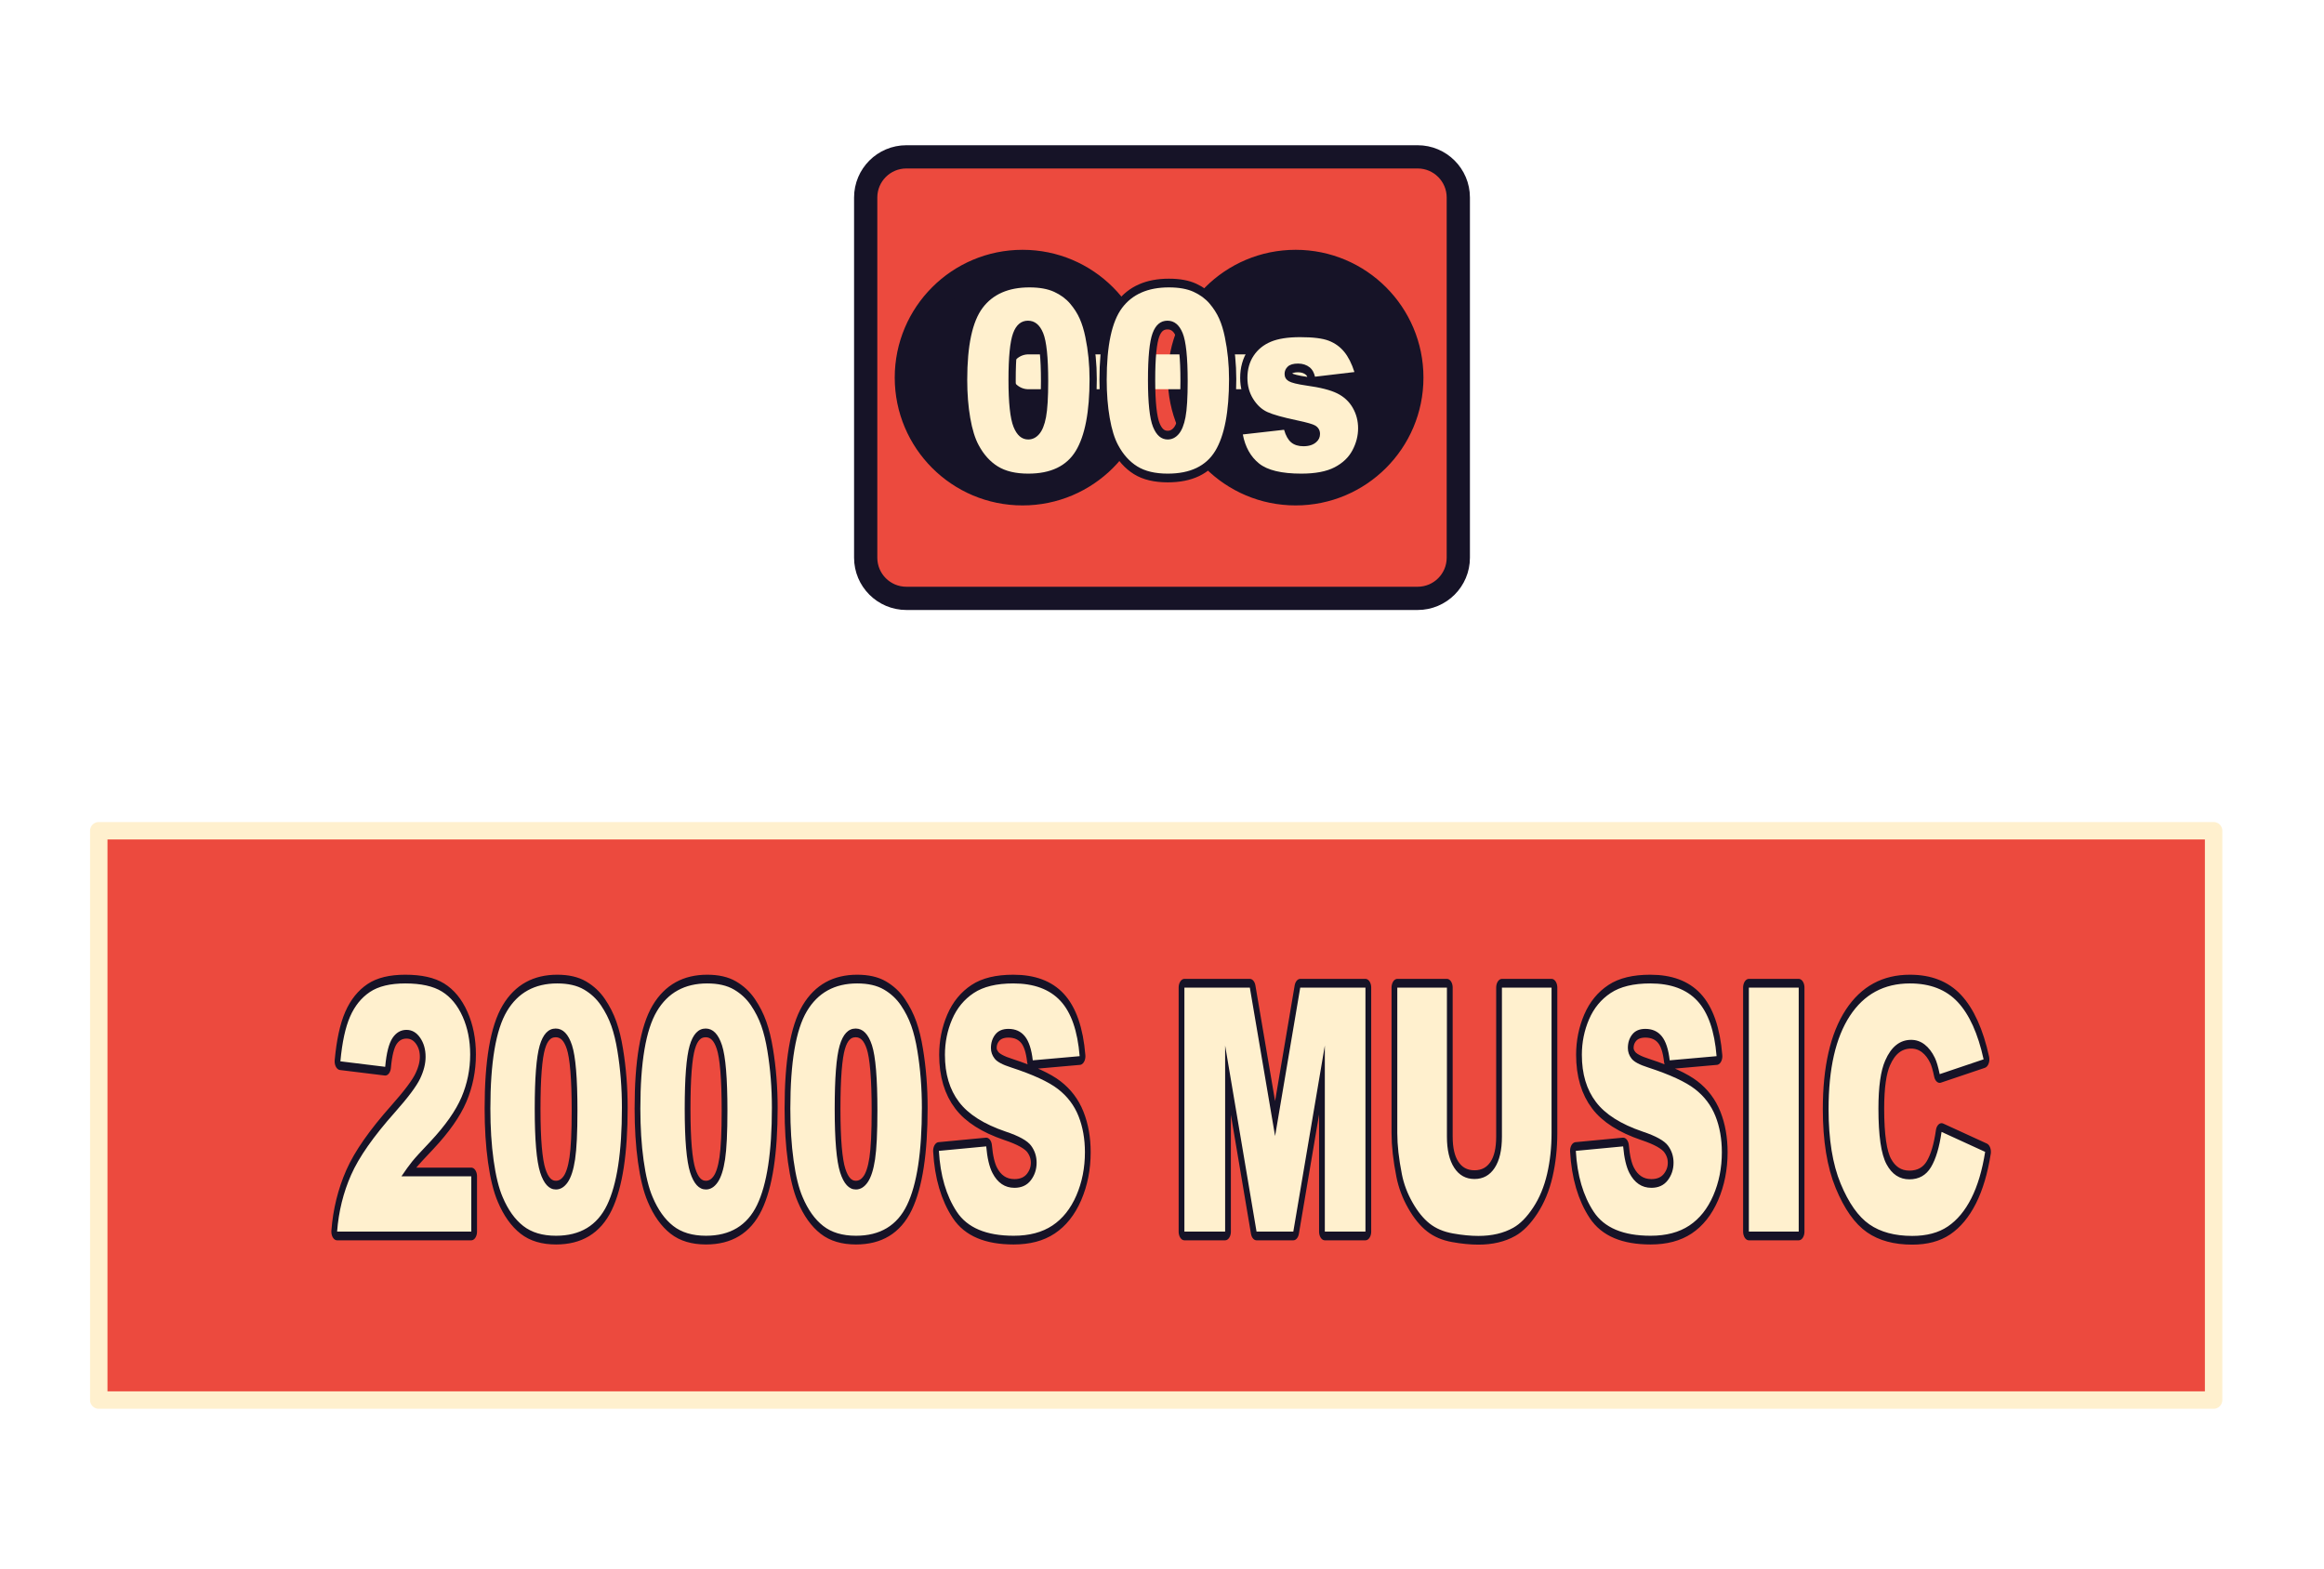
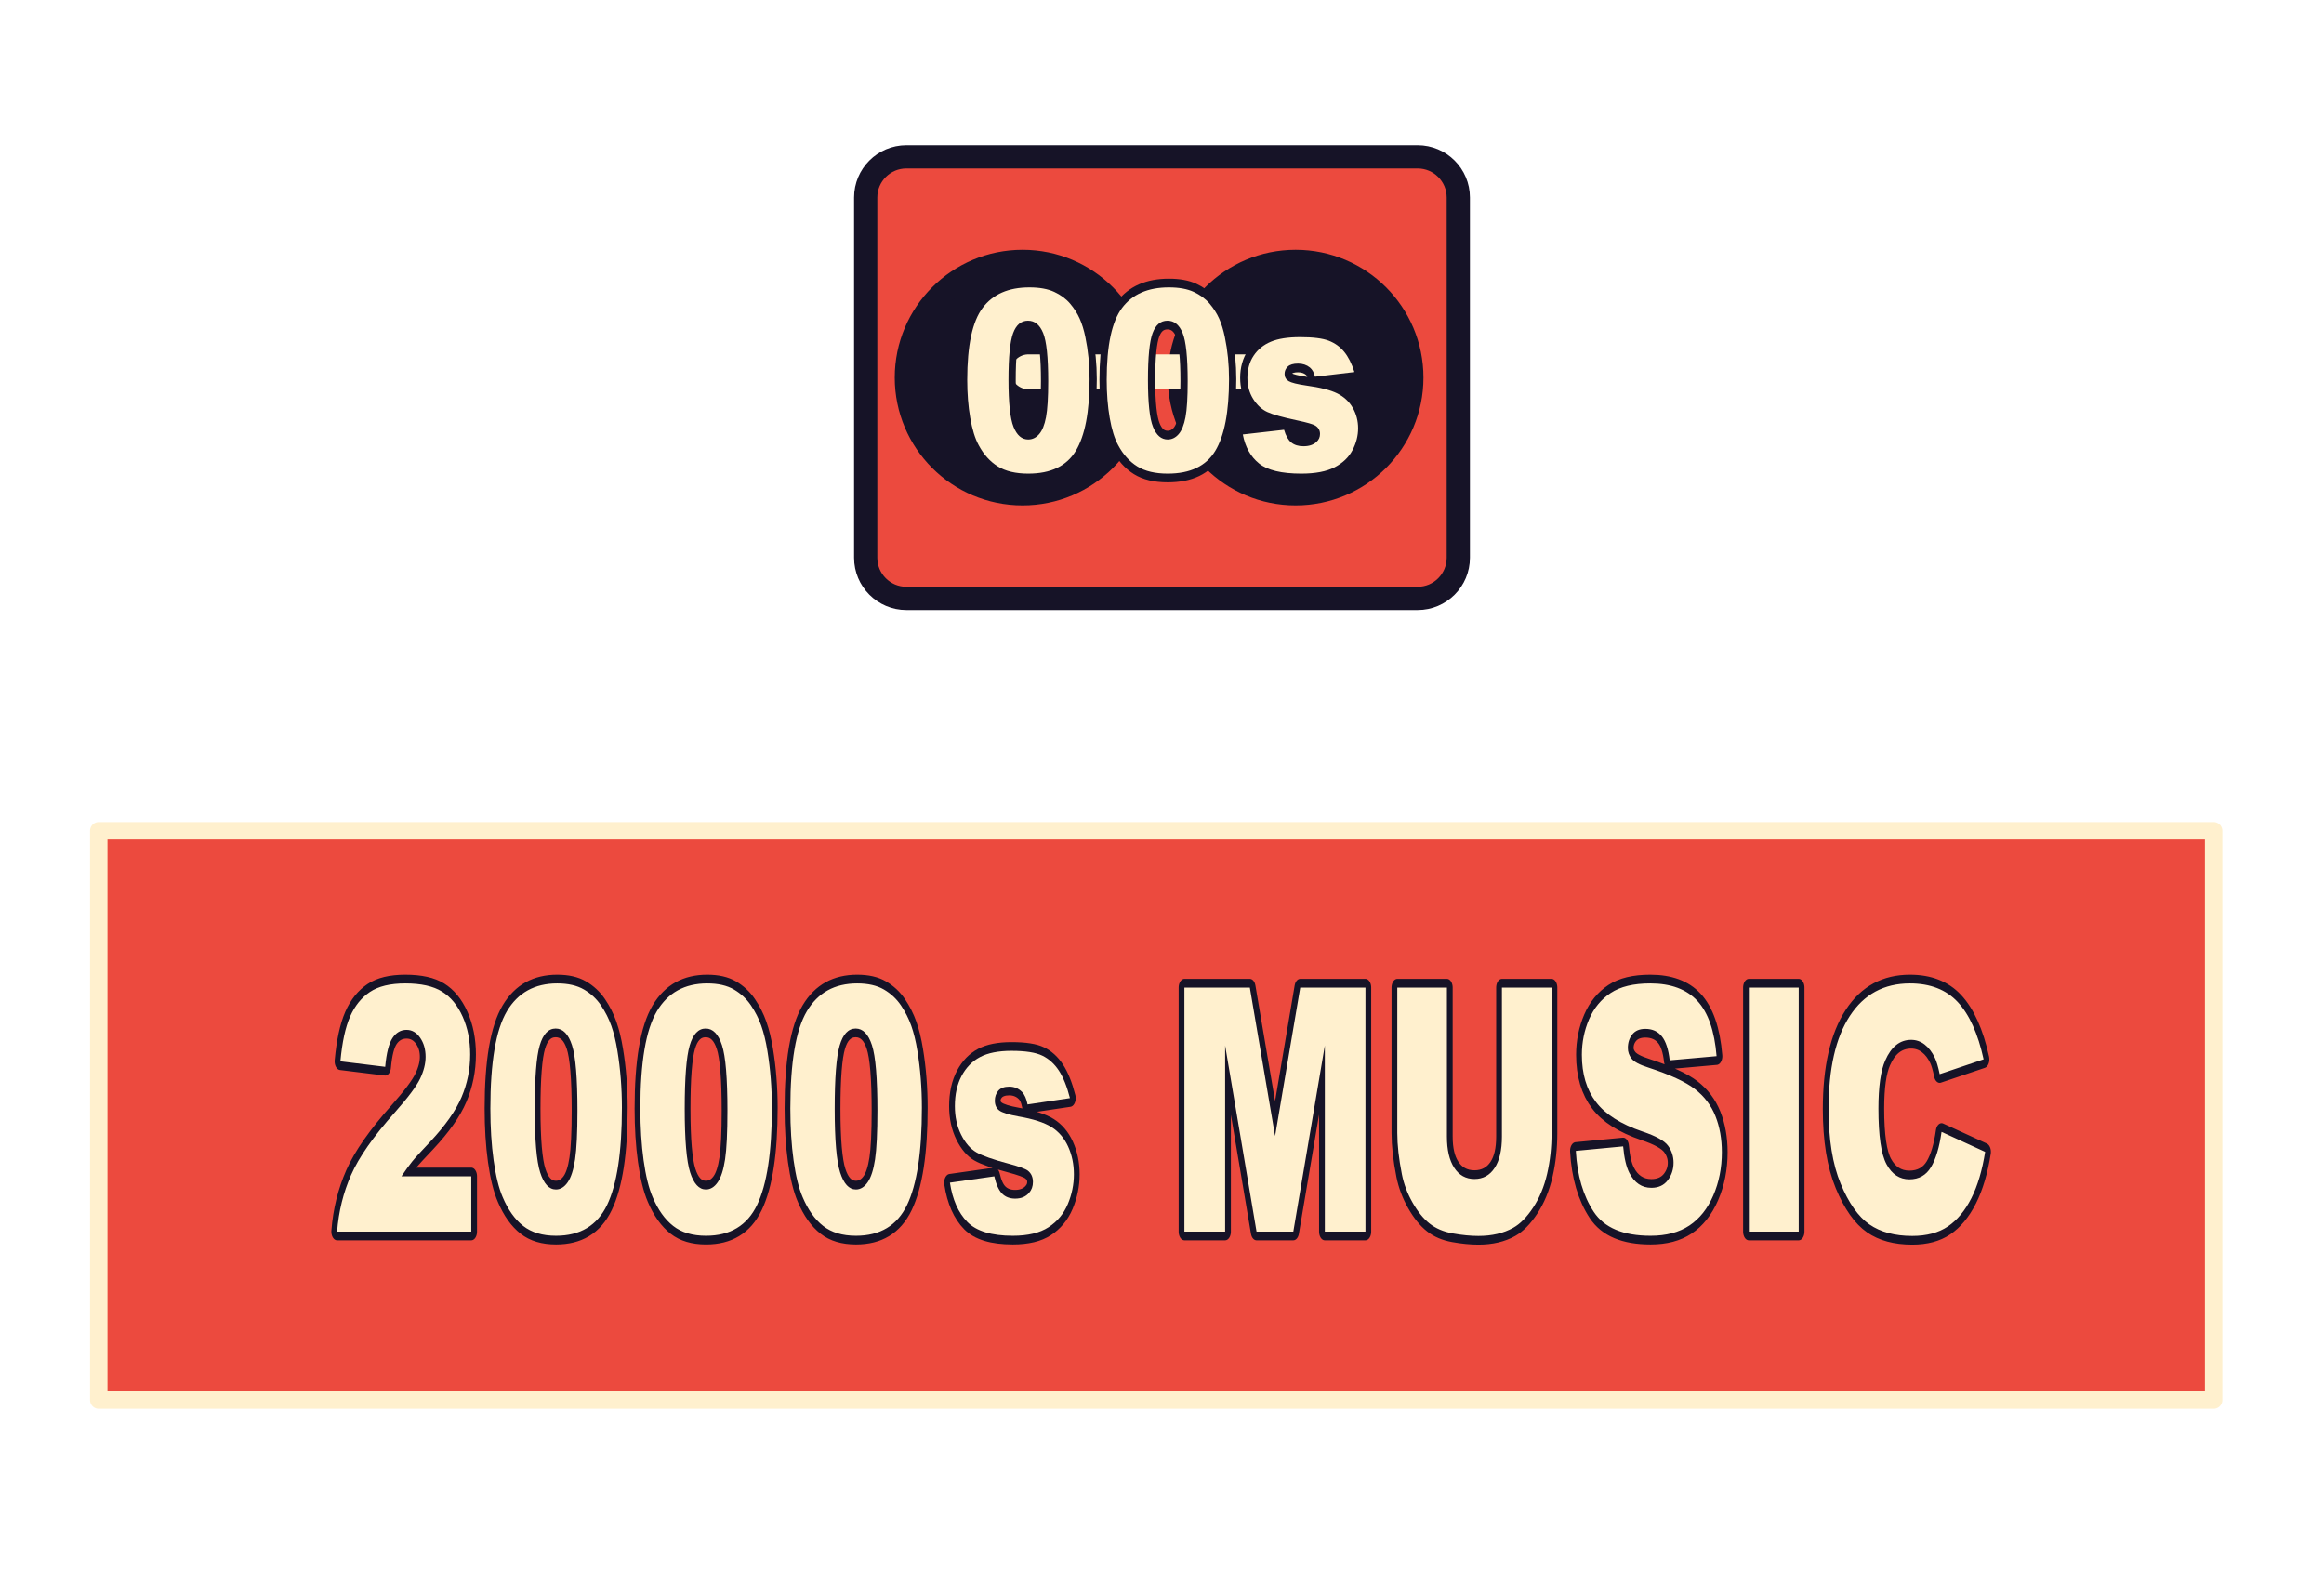
<svg xmlns="http://www.w3.org/2000/svg" viewBox="0 0 400 270" width="400" height="270">
  <g transform="translate(136 2)">
    <rect x="13" y="25" width="102" height="76" rx="7" fill="#EC4A3E" stroke="#161327" stroke-width="4" />
    <circle cx="40" cy="63" r="20" fill="#161327" stroke="#161327" stroke-width="4" />
    <circle cx="87" cy="63" r="20" fill="#161327" stroke="#161327" stroke-width="4" />
    <path d="M41 62h46" fill="none" stroke="#FFF0CE" stroke-width="6" stroke-linejoin="round" stroke-linecap="round" />
    <g transform="translate(29.0 79) scale(0.01757469 -0.02114598)">
      <path d="M84 739Q84 1157 234.5 1324.0Q385 1491 693 1491Q841 1491 936.0 1454.5Q1031 1418 1091.0 1359.5Q1151 1301 1185.5 1236.5Q1220 1172 1241 1086Q1282 922 1282 744Q1282 345 1147.0 160.0Q1012 -25 682 -25Q497 -25 383.0 34.0Q269 93 196 207Q143 288 113.5 428.5Q84 569 84 739ZM488 738Q488 458 537.5 355.5Q587 253 681 253Q743 253 788.5 296.5Q834 340 855.5 434.0Q877 528 877 727Q877 1019 827.5 1119.5Q778 1220 679 1220Q578 1220 533.0 1117.5Q488 1015 488 738ZM1450 739Q1450 1157 1600.5 1324.0Q1751 1491 2059 1491Q2207 1491 2302.0 1454.5Q2397 1418 2457.0 1359.5Q2517 1301 2551.5 1236.5Q2586 1172 2607 1086Q2648 922 2648 744Q2648 345 2513.0 160.0Q2378 -25 2048 -25Q1863 -25 1749.0 34.0Q1635 93 1562 207Q1509 288 1479.5 428.5Q1450 569 1450 739ZM1854 738Q1854 458 1903.5 355.5Q1953 253 2047 253Q2109 253 2154.5 296.5Q2200 340 2221.5 434.0Q2243 528 2243 727Q2243 1019 2193.5 1119.5Q2144 1220 2045 1220Q1944 1220 1899.0 1117.5Q1854 1015 1854 738ZM2783 294 3187 332Q3212 260 3257.0 229.0Q3302 198 3377 198Q3459 198 3504 233Q3539 259 3539 298Q3539 342 3493 366Q3460 383 3318 408Q3106 445 3023.5 476.5Q2941 508 2884.5 583.0Q2828 658 2828 754Q2828 859 2889.0 935.0Q2950 1011 3057.0 1048.5Q3164 1086 3344 1086Q3534 1086 3624.5 1057.0Q3715 1028 3775.5 967.0Q3836 906 3876 802L3490 764Q3475 815 3440 839Q3392 871 3324 871Q3255 871 3223.5 846.5Q3192 822 3192 787Q3192 748 3232 728Q3272 708 3406 692Q3609 669 3708.0 628.0Q3807 587 3859.5 511.0Q3912 435 3912 344Q3912 252 3856.5 165.0Q3801 78 3681.5 26.5Q3562 -25 3356 -25Q3065 -25 2941.5 58.0Q2818 141 2783 294Z" fill="none" stroke="#161327" stroke-width="141.871" stroke-linejoin="round" />
      <path d="M84 739Q84 1157 234.5 1324.0Q385 1491 693 1491Q841 1491 936.0 1454.5Q1031 1418 1091.0 1359.5Q1151 1301 1185.5 1236.5Q1220 1172 1241 1086Q1282 922 1282 744Q1282 345 1147.0 160.0Q1012 -25 682 -25Q497 -25 383.0 34.0Q269 93 196 207Q143 288 113.5 428.5Q84 569 84 739ZM488 738Q488 458 537.5 355.5Q587 253 681 253Q743 253 788.5 296.5Q834 340 855.5 434.0Q877 528 877 727Q877 1019 827.5 1119.5Q778 1220 679 1220Q578 1220 533.0 1117.5Q488 1015 488 738ZM1450 739Q1450 1157 1600.5 1324.0Q1751 1491 2059 1491Q2207 1491 2302.0 1454.5Q2397 1418 2457.0 1359.5Q2517 1301 2551.5 1236.5Q2586 1172 2607 1086Q2648 922 2648 744Q2648 345 2513.0 160.0Q2378 -25 2048 -25Q1863 -25 1749.0 34.0Q1635 93 1562 207Q1509 288 1479.5 428.5Q1450 569 1450 739ZM1854 738Q1854 458 1903.5 355.5Q1953 253 2047 253Q2109 253 2154.5 296.5Q2200 340 2221.5 434.0Q2243 528 2243 727Q2243 1019 2193.5 1119.5Q2144 1220 2045 1220Q1944 1220 1899.0 1117.5Q1854 1015 1854 738ZM2783 294 3187 332Q3212 260 3257.0 229.0Q3302 198 3377 198Q3459 198 3504 233Q3539 259 3539 298Q3539 342 3493 366Q3460 383 3318 408Q3106 445 3023.5 476.5Q2941 508 2884.5 583.0Q2828 658 2828 754Q2828 859 2889.0 935.0Q2950 1011 3057.0 1048.5Q3164 1086 3344 1086Q3534 1086 3624.5 1057.0Q3715 1028 3775.5 967.0Q3836 906 3876 802L3490 764Q3475 815 3440 839Q3392 871 3324 871Q3255 871 3223.5 846.5Q3192 822 3192 787Q3192 748 3232 728Q3272 708 3406 692Q3609 669 3708.0 628.0Q3807 587 3859.5 511.0Q3912 435 3912 344Q3912 252 3856.5 165.0Q3801 78 3681.5 26.5Q3562 -25 3356 -25Q3065 -25 2941.5 58.0Q2818 141 2783 294Z" fill="#FFF0CE" />
    </g>
  </g>
  <path d="M17 143h364v98H17Z" fill="#EC4A3E" stroke="#FFF0CE" stroke-width="3" stroke-linejoin="round" stroke-linecap="round" />
  <g transform="translate(57.0 212) scale(0.01889785 -0.02864939)">
-     <path d="M1276 0H54Q75 181 181.5 340.5Q288 500 581 717Q760 850 810.0 919.0Q860 988 860 1050Q860 1117 810.5 1164.5Q761 1212 686 1212Q608 1212 558.5 1163.0Q509 1114 492 990L84 1023Q108 1195 172.0 1291.5Q236 1388 352.5 1439.5Q469 1491 675 1491Q890 1491 1009.5 1442.0Q1129 1393 1197.5 1291.5Q1266 1190 1266 1064Q1266 930 1187.5 808.0Q1109 686 902 540Q779 455 737.5 421.0Q696 387 640 332H1276ZM1450 739Q1450 1157 1600.5 1324.0Q1751 1491 2059 1491Q2207 1491 2302.0 1454.5Q2397 1418 2457.0 1359.5Q2517 1301 2551.5 1236.5Q2586 1172 2607 1086Q2648 922 2648 744Q2648 345 2513.0 160.0Q2378 -25 2048 -25Q1863 -25 1749.0 34.0Q1635 93 1562 207Q1509 288 1479.5 428.5Q1450 569 1450 739ZM1854 738Q1854 458 1903.5 355.5Q1953 253 2047 253Q2109 253 2154.5 296.5Q2200 340 2221.5 434.0Q2243 528 2243 727Q2243 1019 2193.5 1119.5Q2144 1220 2045 1220Q1944 1220 1899.0 1117.5Q1854 1015 1854 738ZM2816 739Q2816 1157 2966.5 1324.0Q3117 1491 3425 1491Q3573 1491 3668.0 1454.5Q3763 1418 3823.0 1359.5Q3883 1301 3917.5 1236.5Q3952 1172 3973 1086Q4014 922 4014 744Q4014 345 3879.0 160.0Q3744 -25 3414 -25Q3229 -25 3115.0 34.0Q3001 93 2928 207Q2875 288 2845.5 428.5Q2816 569 2816 739ZM3220 738Q3220 458 3269.5 355.5Q3319 253 3413 253Q3475 253 3520.5 296.5Q3566 340 3587.5 434.0Q3609 528 3609 727Q3609 1019 3559.5 1119.5Q3510 1220 3411 1220Q3310 1220 3265.0 1117.5Q3220 1015 3220 738ZM4182 739Q4182 1157 4332.5 1324.0Q4483 1491 4791 1491Q4939 1491 5034.0 1454.5Q5129 1418 5189.0 1359.5Q5249 1301 5283.5 1236.5Q5318 1172 5339 1086Q5380 922 5380 744Q5380 345 5245.0 160.0Q5110 -25 4780 -25Q4595 -25 4481.0 34.0Q4367 93 4294 207Q4241 288 4211.5 428.5Q4182 569 4182 739ZM4586 738Q4586 458 4635.5 355.5Q4685 253 4779 253Q4841 253 4886.5 296.5Q4932 340 4953.5 434.0Q4975 528 4975 727Q4975 1019 4925.5 1119.5Q4876 1220 4777 1220Q4676 1220 4631.0 1117.5Q4586 1015 4586 738ZM5535 485 5966 512Q5980 407 6023 352Q6093 263 6223 263Q6320 263 6372.5 308.5Q6425 354 6425 414Q6425 471 6375 516Q6325 561 6143 601Q5845 668 5718 779Q5590 890 5590 1062Q5590 1175 5655.5 1275.5Q5721 1376 5852.5 1433.5Q5984 1491 6213 1491Q6494 1491 6641.5 1386.5Q6789 1282 6817 1054L6390 1029Q6373 1128 6318.5 1173.0Q6264 1218 6168 1218Q6089 1218 6049.0 1184.5Q6009 1151 6009 1103Q6009 1068 6042 1040Q6074 1011 6194 986Q6491 922 6619.5 856.5Q6748 791 6806.5 694.0Q6865 597 6865 477Q6865 336 6787.0 217.0Q6709 98 6569.0 36.5Q6429 -25 6216 -25Q5842 -25 5698.0 119.0Q5554 263 5535 485ZM7771 1466H8367L8597 574L8826 1466H9420V0H9050V1118L8763 0H8428L8142 1118V0H7771ZM10663 1466H11115V592Q11115 462 11074.5 346.5Q11034 231 10947.5 144.5Q10861 58 10766 23Q10634 -26 10449 -26Q10342 -26 10215.5 -11.0Q10089 4 10004.0 48.5Q9919 93 9848.5 175.0Q9778 257 9752 344Q9710 484 9710 592V1466H10162V571Q10162 451 10228.5 383.5Q10295 316 10413 316Q10530 316 10596.5 382.5Q10663 449 10663 571ZM11336 485 11767 512Q11781 407 11824 352Q11894 263 12024 263Q12121 263 12173.5 308.5Q12226 354 12226 414Q12226 471 12176 516Q12126 561 11944 601Q11646 668 11519 779Q11391 890 11391 1062Q11391 1175 11456.5 1275.5Q11522 1376 11653.5 1433.5Q11785 1491 12014 1491Q12295 1491 12442.5 1386.5Q12590 1282 12618 1054L12191 1029Q12174 1128 12119.5 1173.0Q12065 1218 11969 1218Q11890 1218 11850.0 1184.5Q11810 1151 11810 1103Q11810 1068 11843 1040Q11875 1011 11995 986Q12292 922 12420.5 856.5Q12549 791 12607.5 694.0Q12666 597 12666 477Q12666 336 12588.0 217.0Q12510 98 12370.0 36.5Q12230 -25 12017 -25Q11643 -25 11499.0 119.0Q11355 263 11336 485ZM12912 1466H13366V0H12912ZM14667 599 15064 479Q15024 312 14938.0 200.0Q14852 88 14724.5 31.0Q14597 -26 14400 -26Q14161 -26 14009.5 43.5Q13858 113 13748.0 288.0Q13638 463 13638 736Q13638 1100 13831.5 1295.5Q14025 1491 14379 1491Q14656 1491 14814.5 1379.0Q14973 1267 15050 1035L14650 946Q14629 1013 14606 1044Q14568 1096 14513.0 1124.0Q14458 1152 14390 1152Q14236 1152 14154 1028Q14092 936 14092 739Q14092 495 14166.0 404.5Q14240 314 14374 314Q14504 314 14570.5 387.0Q14637 460 14667 599Z" fill="none" stroke="#161327" stroke-width="104.714" stroke-linejoin="round" />
-     <path d="M1276 0H54Q75 181 181.5 340.5Q288 500 581 717Q760 850 810.0 919.0Q860 988 860 1050Q860 1117 810.5 1164.5Q761 1212 686 1212Q608 1212 558.5 1163.0Q509 1114 492 990L84 1023Q108 1195 172.0 1291.5Q236 1388 352.5 1439.5Q469 1491 675 1491Q890 1491 1009.5 1442.0Q1129 1393 1197.5 1291.5Q1266 1190 1266 1064Q1266 930 1187.5 808.0Q1109 686 902 540Q779 455 737.5 421.0Q696 387 640 332H1276ZM1450 739Q1450 1157 1600.5 1324.0Q1751 1491 2059 1491Q2207 1491 2302.0 1454.5Q2397 1418 2457.0 1359.5Q2517 1301 2551.5 1236.5Q2586 1172 2607 1086Q2648 922 2648 744Q2648 345 2513.0 160.0Q2378 -25 2048 -25Q1863 -25 1749.0 34.0Q1635 93 1562 207Q1509 288 1479.5 428.5Q1450 569 1450 739ZM1854 738Q1854 458 1903.5 355.5Q1953 253 2047 253Q2109 253 2154.5 296.5Q2200 340 2221.5 434.0Q2243 528 2243 727Q2243 1019 2193.5 1119.5Q2144 1220 2045 1220Q1944 1220 1899.0 1117.5Q1854 1015 1854 738ZM2816 739Q2816 1157 2966.5 1324.0Q3117 1491 3425 1491Q3573 1491 3668.0 1454.5Q3763 1418 3823.0 1359.5Q3883 1301 3917.5 1236.5Q3952 1172 3973 1086Q4014 922 4014 744Q4014 345 3879.0 160.0Q3744 -25 3414 -25Q3229 -25 3115.0 34.0Q3001 93 2928 207Q2875 288 2845.5 428.5Q2816 569 2816 739ZM3220 738Q3220 458 3269.5 355.5Q3319 253 3413 253Q3475 253 3520.5 296.5Q3566 340 3587.5 434.0Q3609 528 3609 727Q3609 1019 3559.5 1119.5Q3510 1220 3411 1220Q3310 1220 3265.0 1117.5Q3220 1015 3220 738ZM4182 739Q4182 1157 4332.5 1324.0Q4483 1491 4791 1491Q4939 1491 5034.0 1454.5Q5129 1418 5189.0 1359.5Q5249 1301 5283.5 1236.5Q5318 1172 5339 1086Q5380 922 5380 744Q5380 345 5245.0 160.0Q5110 -25 4780 -25Q4595 -25 4481.0 34.0Q4367 93 4294 207Q4241 288 4211.5 428.5Q4182 569 4182 739ZM4586 738Q4586 458 4635.5 355.5Q4685 253 4779 253Q4841 253 4886.5 296.5Q4932 340 4953.5 434.0Q4975 528 4975 727Q4975 1019 4925.5 1119.5Q4876 1220 4777 1220Q4676 1220 4631.0 1117.5Q4586 1015 4586 738ZM5535 485 5966 512Q5980 407 6023 352Q6093 263 6223 263Q6320 263 6372.5 308.5Q6425 354 6425 414Q6425 471 6375 516Q6325 561 6143 601Q5845 668 5718 779Q5590 890 5590 1062Q5590 1175 5655.5 1275.5Q5721 1376 5852.5 1433.5Q5984 1491 6213 1491Q6494 1491 6641.5 1386.5Q6789 1282 6817 1054L6390 1029Q6373 1128 6318.5 1173.0Q6264 1218 6168 1218Q6089 1218 6049.0 1184.5Q6009 1151 6009 1103Q6009 1068 6042 1040Q6074 1011 6194 986Q6491 922 6619.5 856.5Q6748 791 6806.5 694.0Q6865 597 6865 477Q6865 336 6787.0 217.0Q6709 98 6569.0 36.5Q6429 -25 6216 -25Q5842 -25 5698.0 119.0Q5554 263 5535 485ZM7771 1466H8367L8597 574L8826 1466H9420V0H9050V1118L8763 0H8428L8142 1118V0H7771ZM10663 1466H11115V592Q11115 462 11074.5 346.5Q11034 231 10947.5 144.5Q10861 58 10766 23Q10634 -26 10449 -26Q10342 -26 10215.5 -11.0Q10089 4 10004.0 48.5Q9919 93 9848.5 175.0Q9778 257 9752 344Q9710 484 9710 592V1466H10162V571Q10162 451 10228.5 383.5Q10295 316 10413 316Q10530 316 10596.5 382.5Q10663 449 10663 571ZM11336 485 11767 512Q11781 407 11824 352Q11894 263 12024 263Q12121 263 12173.5 308.5Q12226 354 12226 414Q12226 471 12176 516Q12126 561 11944 601Q11646 668 11519 779Q11391 890 11391 1062Q11391 1175 11456.5 1275.5Q11522 1376 11653.5 1433.5Q11785 1491 12014 1491Q12295 1491 12442.5 1386.5Q12590 1282 12618 1054L12191 1029Q12174 1128 12119.5 1173.0Q12065 1218 11969 1218Q11890 1218 11850.0 1184.5Q11810 1151 11810 1103Q11810 1068 11843 1040Q11875 1011 11995 986Q12292 922 12420.5 856.5Q12549 791 12607.5 694.0Q12666 597 12666 477Q12666 336 12588.0 217.0Q12510 98 12370.0 36.5Q12230 -25 12017 -25Q11643 -25 11499.0 119.0Q11355 263 11336 485ZM12912 1466H13366V0H12912ZM14667 599 15064 479Q15024 312 14938.0 200.0Q14852 88 14724.5 31.0Q14597 -26 14400 -26Q14161 -26 14009.5 43.5Q13858 113 13748.0 288.0Q13638 463 13638 736Q13638 1100 13831.5 1295.5Q14025 1491 14379 1491Q14656 1491 14814.5 1379.0Q14973 1267 15050 1035L14650 946Q14629 1013 14606 1044Q14568 1096 14513.0 1124.0Q14458 1152 14390 1152Q14236 1152 14154 1028Q14092 936 14092 739Q14092 495 14166.0 404.5Q14240 314 14374 314Q14504 314 14570.5 387.0Q14637 460 14667 599Z" fill="#FFF0CE" />
+     <path d="M1276 0H54Q75 181 181.5 340.5Q288 500 581 717Q760 850 810.0 919.0Q860 988 860 1050Q860 1117 810.5 1164.5Q761 1212 686 1212Q608 1212 558.5 1163.0Q509 1114 492 990L84 1023Q108 1195 172.0 1291.5Q236 1388 352.5 1439.5Q469 1491 675 1491Q890 1491 1009.5 1442.0Q1129 1393 1197.5 1291.5Q1266 1190 1266 1064Q1266 930 1187.5 808.0Q1109 686 902 540Q779 455 737.5 421.0Q696 387 640 332H1276ZM1450 739Q1450 1157 1600.5 1324.0Q1751 1491 2059 1491Q2207 1491 2302.0 1454.5Q2397 1418 2457.0 1359.5Q2517 1301 2551.5 1236.5Q2586 1172 2607 1086Q2648 922 2648 744Q2648 345 2513.0 160.0Q2378 -25 2048 -25Q1863 -25 1749.0 34.0Q1635 93 1562 207Q1509 288 1479.5 428.5Q1450 569 1450 739ZM1854 738Q1854 458 1903.5 355.5Q1953 253 2047 253Q2109 253 2154.5 296.5Q2200 340 2221.5 434.0Q2243 528 2243 727Q2243 1019 2193.5 1119.5Q2144 1220 2045 1220Q1944 1220 1899.0 1117.5Q1854 1015 1854 738ZM2816 739Q2816 1157 2966.5 1324.0Q3117 1491 3425 1491Q3573 1491 3668.0 1454.5Q3763 1418 3823.0 1359.5Q3883 1301 3917.5 1236.5Q3952 1172 3973 1086Q4014 922 4014 744Q4014 345 3879.0 160.0Q3744 -25 3414 -25Q3229 -25 3115.0 34.0Q3001 93 2928 207Q2875 288 2845.5 428.5Q2816 569 2816 739ZM3220 738Q3220 458 3269.5 355.5Q3319 253 3413 253Q3475 253 3520.5 296.5Q3566 340 3587.5 434.0Q3609 528 3609 727Q3609 1019 3559.5 1119.5Q3510 1220 3411 1220Q3310 1220 3265.0 1117.5Q3220 1015 3220 738ZM4182 739Q4182 1157 4332.5 1324.0Q4483 1491 4791 1491Q4939 1491 5034.0 1454.5Q5129 1418 5189.0 1359.5Q5249 1301 5283.5 1236.5Q5318 1172 5339 1086Q5380 922 5380 744Q5380 345 5245.0 160.0Q5110 -25 4780 -25Q4595 -25 4481.0 34.0Q4367 93 4294 207Q4241 288 4211.5 428.5Q4182 569 4182 739ZM4586 738Q4586 458 4635.5 355.5Q4685 253 4779 253Q4841 253 4886.5 296.5Q4932 340 4953.5 434.0Q4975 528 4975 727Q4975 1019 4925.5 1119.5Q4876 1220 4777 1220Q4676 1220 4631.0 1117.5Q4586 1015 4586 738ZM7771 1466H8367L8597 574L8826 1466H9420V0H9050V1118L8763 0H8428L8142 1118V0H7771ZM10663 1466H11115V592Q11115 462 11074.5 346.5Q11034 231 10947.5 144.5Q10861 58 10766 23Q10634 -26 10449 -26Q10342 -26 10215.5 -11.0Q10089 4 10004.0 48.5Q9919 93 9848.5 175.0Q9778 257 9752 344Q9710 484 9710 592V1466H10162V571Q10162 451 10228.5 383.5Q10295 316 10413 316Q10530 316 10596.5 382.5Q10663 449 10663 571ZM11336 485 11767 512Q11781 407 11824 352Q11894 263 12024 263Q12121 263 12173.5 308.5Q12226 354 12226 414Q12226 471 12176 516Q12126 561 11944 601Q11646 668 11519 779Q11391 890 11391 1062Q11391 1175 11456.5 1275.5Q11522 1376 11653.5 1433.5Q11785 1491 12014 1491Q12295 1491 12442.5 1386.5Q12590 1282 12618 1054L12191 1029Q12174 1128 12119.5 1173.0Q12065 1218 11969 1218Q11890 1218 11850.0 1184.5Q11810 1151 11810 1103Q11810 1068 11843 1040Q11875 1011 11995 986Q12292 922 12420.5 856.5Q12549 791 12607.5 694.0Q12666 597 12666 477Q12666 336 12588.0 217.0Q12510 98 12370.0 36.5Q12230 -25 12017 -25Q11643 -25 11499.0 119.0Q11355 263 11336 485ZM12912 1466H13366V0H12912ZM14667 599 15064 479Q15024 312 14938.0 200.0Q14852 88 14724.5 31.0Q14597 -26 14400 -26Q14161 -26 14009.5 43.5Q13858 113 13748.0 288.0Q13638 463 13638 736Q13638 1100 13831.5 1295.5Q14025 1491 14379 1491Q14656 1491 14814.5 1379.0Q14973 1267 15050 1035L14650 946Q14629 1013 14606 1044Q14568 1096 14513.0 1124.0Q14458 1152 14390 1152Q14236 1152 14154 1028Q14092 936 14092 739Q14092 495 14166.0 404.5Q14240 314 14374 314Q14504 314 14570.5 387.0Q14637 460 14667 599Z" fill="none" stroke="#161327" stroke-width="104.714" stroke-linejoin="round" />
+     <path d="M2783 294 3187 332Q3212 260 3257.0 229.0Q3302 198 3377 198Q3459 198 3504 233Q3539 259 3539 298Q3539 342 3493 366Q3460 383 3318 408Q3106 445 3023.5 476.5Q2941 508 2884.5 583.0Q2828 658 2828 754Q2828 859 2889.0 935.0Q2950 1011 3057.0 1048.5Q3164 1086 3344 1086Q3534 1086 3624.5 1057.0Q3715 1028 3775.5 967.0Q3836 906 3876 802L3490 764Q3475 815 3440 839Q3392 871 3324 871Q3255 871 3223.5 846.5Q3192 822 3192 787Q3192 748 3232 728Q3272 708 3406 692Q3609 669 3708.0 628.0Q3807 587 3859.5 511.0Q3912 435 3912 344Q3912 252 3856.5 165.0Q3801 78 3681.5 26.5Q3562 -25 3356 -25Q3065 -25 2941.5 58.0Q2818 141 2783 294Z" fill="none" stroke="#161327" stroke-width="104.714" stroke-linejoin="round" transform="translate(2852.5 0)" />
+     <path d="M1276 0H54Q75 181 181.5 340.5Q288 500 581 717Q760 850 810.0 919.0Q860 988 860 1050Q860 1117 810.5 1164.5Q761 1212 686 1212Q608 1212 558.5 1163.0Q509 1114 492 990L84 1023Q108 1195 172.0 1291.5Q236 1388 352.5 1439.5Q469 1491 675 1491Q890 1491 1009.5 1442.0Q1129 1393 1197.5 1291.5Q1266 1190 1266 1064Q1266 930 1187.5 808.0Q1109 686 902 540Q779 455 737.5 421.0Q696 387 640 332H1276ZM1450 739Q1450 1157 1600.5 1324.0Q1751 1491 2059 1491Q2207 1491 2302.0 1454.5Q2397 1418 2457.0 1359.5Q2517 1301 2551.5 1236.5Q2586 1172 2607 1086Q2648 922 2648 744Q2648 345 2513.0 160.0Q2378 -25 2048 -25Q1863 -25 1749.0 34.0Q1635 93 1562 207Q1509 288 1479.5 428.5Q1450 569 1450 739ZM1854 738Q1854 458 1903.5 355.5Q1953 253 2047 253Q2109 253 2154.5 296.5Q2200 340 2221.5 434.0Q2243 528 2243 727Q2243 1019 2193.5 1119.5Q2144 1220 2045 1220Q1944 1220 1899.0 1117.5Q1854 1015 1854 738ZM2816 739Q2816 1157 2966.5 1324.0Q3117 1491 3425 1491Q3573 1491 3668.0 1454.5Q3763 1418 3823.0 1359.5Q3883 1301 3917.5 1236.5Q3952 1172 3973 1086Q4014 922 4014 744Q4014 345 3879.0 160.0Q3744 -25 3414 -25Q3229 -25 3115.0 34.0Q3001 93 2928 207Q2875 288 2845.5 428.5Q2816 569 2816 739ZM3220 738Q3220 458 3269.5 355.5Q3319 253 3413 253Q3475 253 3520.5 296.5Q3566 340 3587.5 434.0Q3609 528 3609 727Q3609 1019 3559.5 1119.5Q3510 1220 3411 1220Q3310 1220 3265.0 1117.5Q3220 1015 3220 738ZM4182 739Q4182 1157 4332.5 1324.0Q4483 1491 4791 1491Q4939 1491 5034.0 1454.5Q5129 1418 5189.0 1359.5Q5249 1301 5283.5 1236.5Q5318 1172 5339 1086Q5380 922 5380 744Q5380 345 5245.0 160.0Q5110 -25 4780 -25Q4595 -25 4481.0 34.0Q4367 93 4294 207Q4241 288 4211.5 428.5Q4182 569 4182 739ZM4586 738Q4586 458 4635.5 355.5Q4685 253 4779 253Q4841 253 4886.5 296.5Q4932 340 4953.5 434.0Q4975 528 4975 727Q4975 1019 4925.5 1119.5Q4876 1220 4777 1220Q4676 1220 4631.0 1117.5Q4586 1015 4586 738ZM7771 1466H8367L8597 574L8826 1466H9420V0H9050V1118L8763 0H8428L8142 1118V0H7771ZM10663 1466H11115V592Q11115 462 11074.5 346.5Q11034 231 10947.5 144.5Q10861 58 10766 23Q10634 -26 10449 -26Q10342 -26 10215.5 -11.0Q10089 4 10004.0 48.5Q9919 93 9848.5 175.0Q9778 257 9752 344Q9710 484 9710 592V1466H10162V571Q10162 451 10228.5 383.5Q10295 316 10413 316Q10530 316 10596.5 382.5Q10663 449 10663 571ZM11336 485 11767 512Q11781 407 11824 352Q11894 263 12024 263Q12121 263 12173.5 308.5Q12226 354 12226 414Q12226 471 12176 516Q12126 561 11944 601Q11646 668 11519 779Q11391 890 11391 1062Q11391 1175 11456.5 1275.5Q11522 1376 11653.5 1433.5Q11785 1491 12014 1491Q12295 1491 12442.5 1386.5Q12590 1282 12618 1054L12191 1029Q12174 1128 12119.5 1173.0Q12065 1218 11969 1218Q11890 1218 11850.0 1184.5Q11810 1151 11810 1103Q11810 1068 11843 1040Q11875 1011 11995 986Q12292 922 12420.5 856.5Q12549 791 12607.5 694.0Q12666 597 12666 477Q12666 336 12588.0 217.0Q12510 98 12370.0 36.5Q12230 -25 12017 -25Q11643 -25 11499.0 119.0Q11355 263 11336 485ZM12912 1466H13366V0H12912ZM14667 599 15064 479Q15024 312 14938.0 200.0Q14852 88 14724.5 31.0Q14597 -26 14400 -26Q14161 -26 14009.5 43.5Q13858 113 13748.0 288.0Q13638 463 13638 736Q13638 1100 13831.5 1295.5Q14025 1491 14379 1491Q14656 1491 14814.5 1379.0Q14973 1267 15050 1035L14650 946Q14629 1013 14606 1044Q14568 1096 14513.0 1124.0Q14458 1152 14390 1152Q14236 1152 14154 1028Q14092 936 14092 739Q14092 495 14166.0 404.5Q14240 314 14374 314Q14504 314 14570.5 387.0Q14637 460 14667 599Z" fill="#FFF0CE" />
+     <path d="M2783 294 3187 332Q3212 260 3257.0 229.0Q3302 198 3377 198Q3459 198 3504 233Q3539 259 3539 298Q3539 342 3493 366Q3460 383 3318 408Q3106 445 3023.5 476.5Q2941 508 2884.5 583.0Q2828 658 2828 754Q2828 859 2889.0 935.0Q2950 1011 3057.0 1048.5Q3164 1086 3344 1086Q3534 1086 3624.5 1057.0Q3715 1028 3775.5 967.0Q3836 906 3876 802L3490 764Q3475 815 3440 839Q3392 871 3324 871Q3255 871 3223.5 846.5Q3192 822 3192 787Q3192 748 3232 728Q3272 708 3406 692Q3609 669 3708.0 628.0Q3807 587 3859.5 511.0Q3912 435 3912 344Q3912 252 3856.5 165.0Q3801 78 3681.5 26.5Q3562 -25 3356 -25Q3065 -25 2941.5 58.0Q2818 141 2783 294Z" fill="#FFF0CE" transform="translate(2852.5 0)" />
  </g>
</svg>
